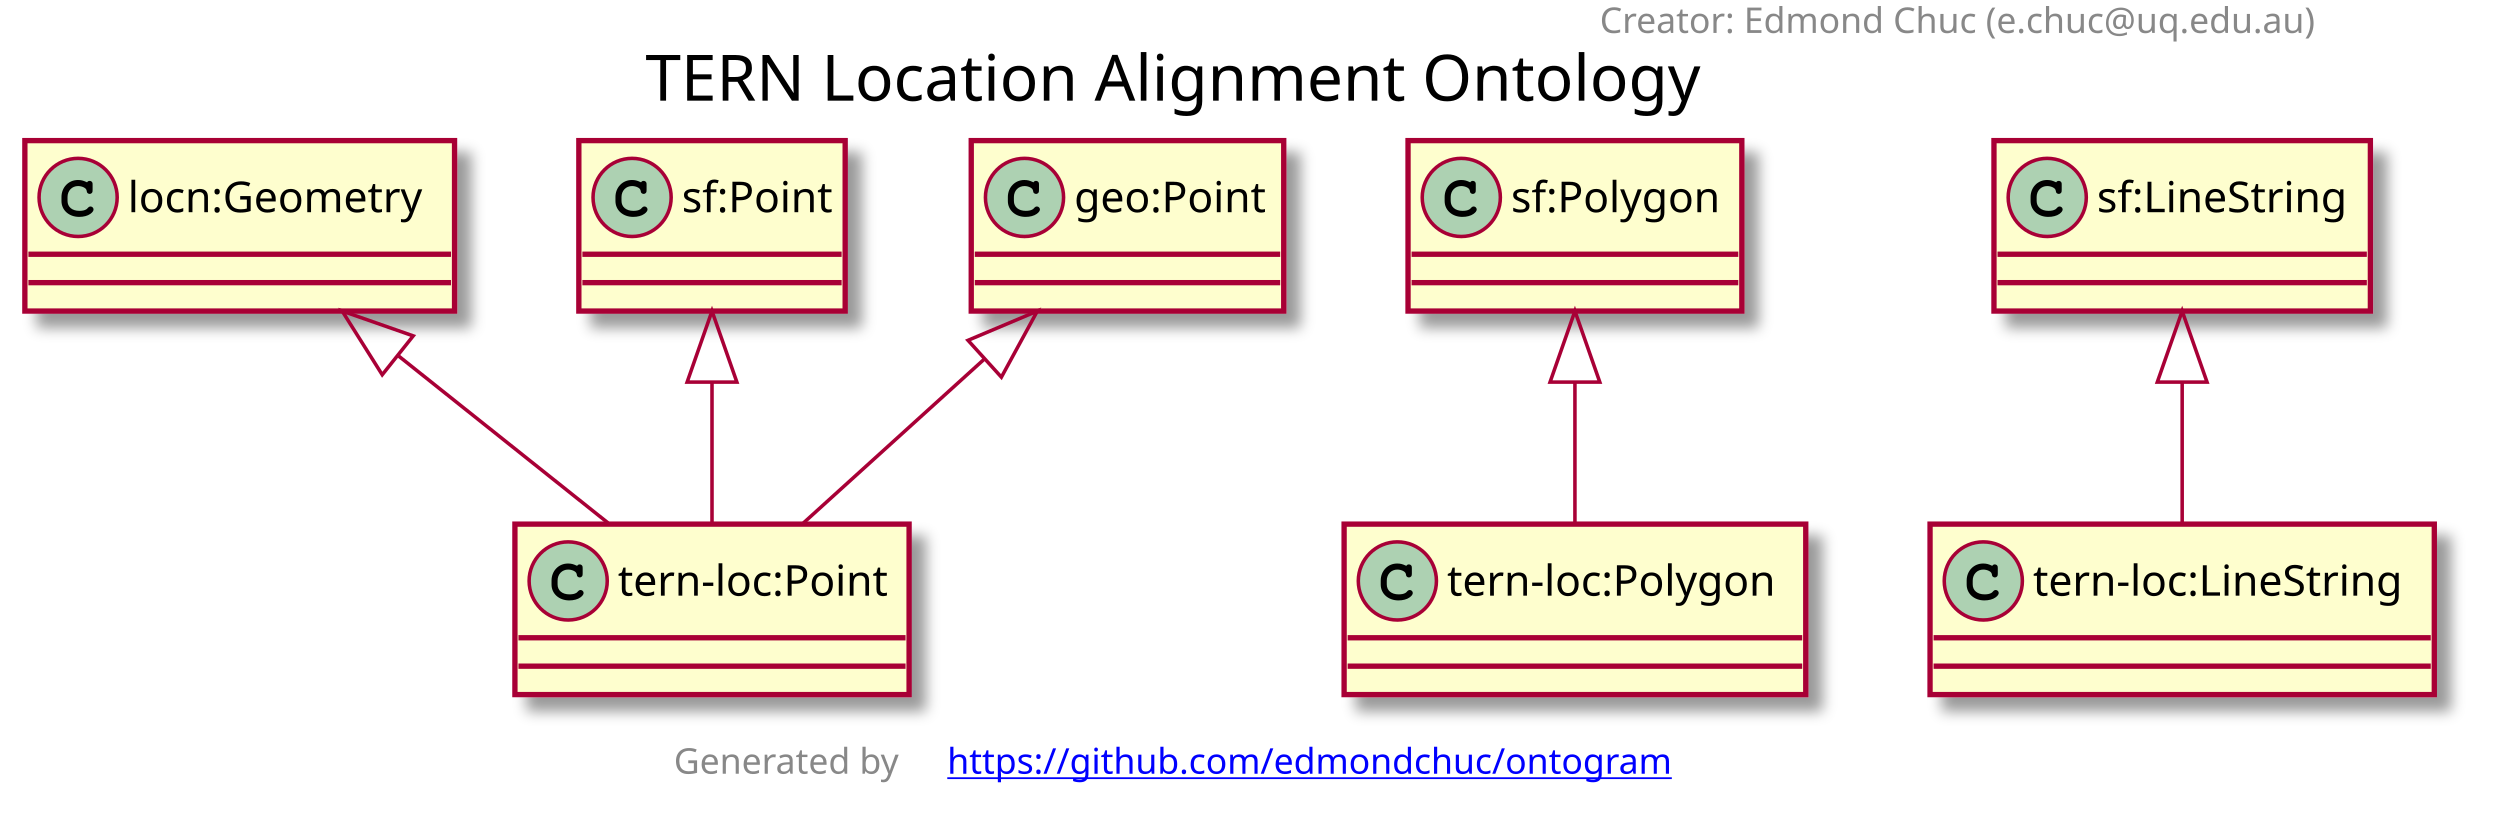
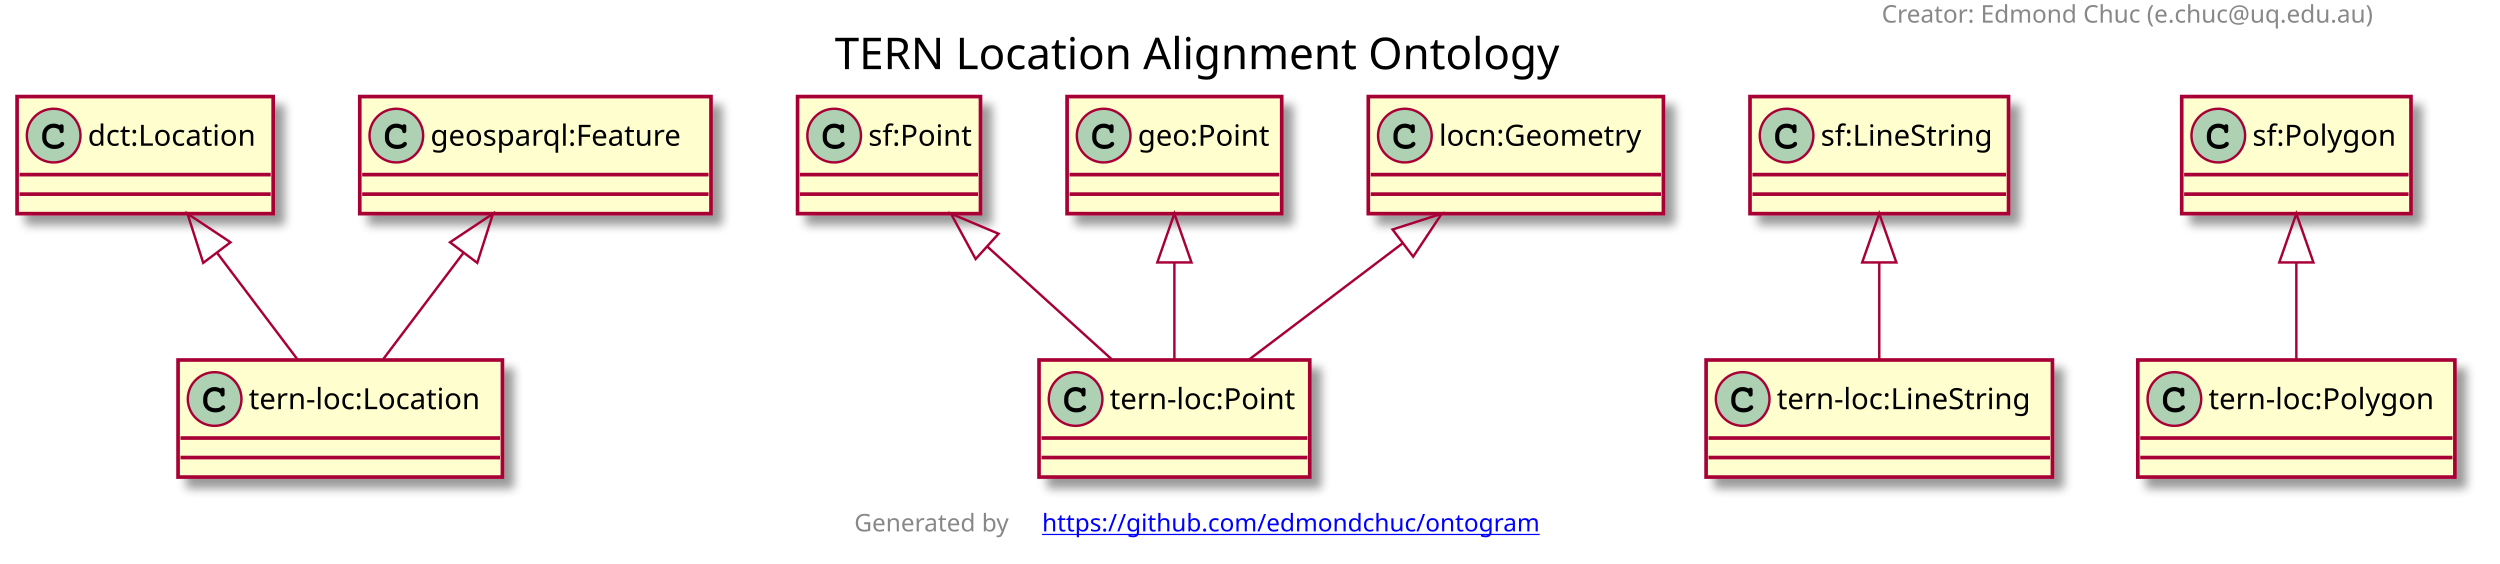
- <svg xmlns="http://www.w3.org/2000/svg" xmlns:xlink="http://www.w3.org/1999/xlink" contentScriptType="application/ecmascript" contentStyleType="text/css" height="231px" preserveAspectRatio="none" style="width:704px;height:231px;" version="1.1" viewBox="0 0 704 231" width="704px" zoomAndPan="magnify">
+ <svg xmlns="http://www.w3.org/2000/svg" xmlns:xlink="http://www.w3.org/1999/xlink" contentScriptType="application/ecmascript" contentStyleType="text/css" height="231px" preserveAspectRatio="none" style="width:1025px;height:231px;" version="1.1" viewBox="0 0 1025 231" width="1025px" zoomAndPan="magnify">
  <defs>
-     <filter height="300%" id="f1gdhu4wf9fd9q" width="300%" x="-1" y="-1">
+     <filter height="300%" id="f17e8vdg9psq1k" width="300%" x="-1" y="-1">
      <feGaussianBlur result="blurOut" stdDeviation="2.0" />
      <feColorMatrix in="blurOut" result="blurOut2" type="matrix" values="0 0 0 0 0 0 0 0 0 0 0 0 0 0 0 0 0 0 .4 0" />
      <feOffset dx="4.0" dy="4.0" in="blurOut2" result="blurOut3" />
      <feBlend in="SourceGraphic" in2="blurOut3" mode="normal" />
    </filter>
  </defs>
  <g>
-     <text fill="#888888" font-family="sans-serif" font-size="10" lengthAdjust="spacingAndGlyphs" textLength="236" x="450.5" y="9.282">Creator: Edmond Chuc (e.chuc@uq.edu.au)</text>
-     <text fill="#000000" font-family="sans-serif" font-size="18" lengthAdjust="spacingAndGlyphs" textLength="323" x="181.75" y="28.349">TERN Location Alignment Ontology</text>
-     <rect fill="#FEFECE" filter="url(#f1gdhu4wf9fd9q)" height="48" id="locn:Geometry" style="stroke: #A80036; stroke-width: 1.5;" width="121" x="7" y="39.594" />
+     <text fill="#888888" font-family="sans-serif" font-size="10" lengthAdjust="spacingAndGlyphs" textLength="236" x="771.5" y="9.282">Creator: Edmond Chuc (e.chuc@uq.edu.au)</text>
+     <text fill="#000000" font-family="sans-serif" font-size="18" lengthAdjust="spacingAndGlyphs" textLength="323" x="342.25" y="28.349">TERN Location Alignment Ontology</text>
+     <rect fill="#FEFECE" filter="url(#f17e8vdg9psq1k)" height="48" id="dct:Location" style="stroke: #A80036; stroke-width: 1.5;" width="105" x="7" y="39.594" />
    <ellipse cx="22" cy="55.594" fill="#ADD1B2" rx="11" ry="11" style="stroke: #A80036; stroke-width: 1.0;" />
    <path d="M24.344,51.266 C23.406,50.828 22.812,50.688 21.938,50.688 C19.312,50.688 17.312,52.766 17.312,55.484 L17.312,56.609 C17.312,59.188 19.422,61.078 22.312,61.078 C23.531,61.078 24.688,60.781 25.438,60.234 C26.016,59.828 26.344,59.375 26.344,58.984 C26.344,58.531 25.953,58.141 25.484,58.141 C25.266,58.141 25.062,58.219 24.875,58.406 C24.422,58.891 24.422,58.891 24.234,58.984 C23.812,59.25 23.125,59.375 22.359,59.375 C20.312,59.375 19.016,58.281 19.016,56.578 L19.016,55.484 C19.016,53.703 20.266,52.391 22,52.391 C22.578,52.391 23.188,52.547 23.656,52.797 C24.141,53.078 24.312,53.297 24.406,53.703 C24.469,54.109 24.5,54.234 24.641,54.359 C24.781,54.5 25.016,54.609 25.234,54.609 C25.5,54.609 25.766,54.469 25.938,54.25 C26.047,54.094 26.078,53.906 26.078,53.484 L26.078,52.062 C26.078,51.625 26.062,51.5 25.969,51.344 C25.812,51.078 25.531,50.938 25.234,50.938 C24.938,50.938 24.734,51.031 24.516,51.344 L24.344,51.266 Z " />
-     <text fill="#000000" font-family="sans-serif" font-size="12" lengthAdjust="spacingAndGlyphs" textLength="89" x="36" y="59.748">locn:Geometry</text>
-     <line style="stroke: #A80036; stroke-width: 1.5;" x1="8" x2="127" y1="71.594" y2="71.594" />
-     <line style="stroke: #A80036; stroke-width: 1.5;" x1="8" x2="127" y1="79.594" y2="79.594" />
+     <text fill="#000000" font-family="sans-serif" font-size="12" lengthAdjust="spacingAndGlyphs" textLength="73" x="36" y="59.748">dct:Location</text>
+     <line style="stroke: #A80036; stroke-width: 1.5;" x1="8" x2="111" y1="71.594" y2="71.594" />
+     <line style="stroke: #A80036; stroke-width: 1.5;" x1="8" x2="111" y1="79.594" y2="79.594" />
+     <a href="https://w3id.org/tern/ontologies/loc/Location" target="_top" title="https://w3id.org/tern/ontologies/loc/Location" xlink:actuate="onRequest" xlink:href="https://w3id.org/tern/ontologies/loc/Location" xlink:show="new" xlink:title="https://w3id.org/tern/ontologies/loc/Location" xlink:type="simple">
+       <rect codeLine="9" fill="#FEFECE" filter="url(#f17e8vdg9psq1k)" height="48" id="tern-loc:Location" style="stroke: #A80036; stroke-width: 1.5;" width="133" x="73" y="147.594" />
+       <ellipse cx="88" cy="163.594" fill="#ADD1B2" rx="11" ry="11" style="stroke: #A80036; stroke-width: 1.0;" />
+       <path d="M90.344,159.266 C89.406,158.828 88.812,158.688 87.938,158.688 C85.312,158.688 83.312,160.766 83.312,163.484 L83.312,164.609 C83.312,167.188 85.422,169.078 88.312,169.078 C89.531,169.078 90.688,168.781 91.438,168.234 C92.016,167.828 92.344,167.375 92.344,166.984 C92.344,166.531 91.953,166.141 91.484,166.141 C91.266,166.141 91.062,166.219 90.875,166.406 C90.422,166.891 90.422,166.891 90.234,166.984 C89.812,167.25 89.125,167.375 88.359,167.375 C86.312,167.375 85.016,166.281 85.016,164.578 L85.016,163.484 C85.016,161.703 86.266,160.391 88,160.391 C88.578,160.391 89.188,160.547 89.656,160.797 C90.141,161.078 90.312,161.297 90.406,161.703 C90.469,162.109 90.5,162.234 90.641,162.359 C90.781,162.5 91.016,162.609 91.234,162.609 C91.5,162.609 91.766,162.469 91.938,162.25 C92.047,162.094 92.078,161.906 92.078,161.484 L92.078,160.062 C92.078,159.625 92.062,159.5 91.969,159.344 C91.812,159.078 91.531,158.938 91.234,158.938 C90.938,158.938 90.734,159.031 90.516,159.344 L90.344,159.266 Z " />
+       <text fill="#000000" font-family="sans-serif" font-size="12" lengthAdjust="spacingAndGlyphs" textLength="101" x="102" y="167.748">tern-loc:Location</text>
+       <line style="stroke: #A80036; stroke-width: 1.5;" x1="74" x2="205" y1="179.594" y2="179.594" />
+       <line style="stroke: #A80036; stroke-width: 1.5;" x1="74" x2="205" y1="187.594" y2="187.594" />
+     </a>
+     <rect fill="#FEFECE" filter="url(#f17e8vdg9psq1k)" height="48" id="geosparql:Feature" style="stroke: #A80036; stroke-width: 1.5;" width="144" x="147.5" y="39.594" />
+     <ellipse cx="162.5" cy="55.594" fill="#ADD1B2" rx="11" ry="11" style="stroke: #A80036; stroke-width: 1.0;" />
+     <path d="M164.844,51.266 C163.906,50.828 163.312,50.688 162.438,50.688 C159.812,50.688 157.812,52.766 157.812,55.484 L157.812,56.609 C157.812,59.188 159.922,61.078 162.812,61.078 C164.031,61.078 165.188,60.781 165.938,60.234 C166.516,59.828 166.844,59.375 166.844,58.984 C166.844,58.531 166.453,58.141 165.984,58.141 C165.766,58.141 165.562,58.219 165.375,58.406 C164.922,58.891 164.922,58.891 164.734,58.984 C164.312,59.25 163.625,59.375 162.859,59.375 C160.812,59.375 159.516,58.281 159.516,56.578 L159.516,55.484 C159.516,53.703 160.766,52.391 162.5,52.391 C163.078,52.391 163.688,52.547 164.156,52.797 C164.641,53.078 164.812,53.297 164.906,53.703 C164.969,54.109 165,54.234 165.141,54.359 C165.281,54.5 165.516,54.609 165.734,54.609 C166,54.609 166.266,54.469 166.438,54.25 C166.547,54.094 166.578,53.906 166.578,53.484 L166.578,52.062 C166.578,51.625 166.562,51.5 166.469,51.344 C166.312,51.078 166.031,50.938 165.734,50.938 C165.438,50.938 165.234,51.031 165.016,51.344 L164.844,51.266 Z " />
+     <text fill="#000000" font-family="sans-serif" font-size="12" lengthAdjust="spacingAndGlyphs" textLength="112" x="176.5" y="59.748">geosparql:Feature</text>
+     <line style="stroke: #A80036; stroke-width: 1.5;" x1="148.5" x2="290.5" y1="71.594" y2="71.594" />
+     <line style="stroke: #A80036; stroke-width: 1.5;" x1="148.5" x2="290.5" y1="79.594" y2="79.594" />
+     <rect fill="#FEFECE" filter="url(#f17e8vdg9psq1k)" height="48" id="sf:Point" style="stroke: #A80036; stroke-width: 1.5;" width="75" x="327" y="39.594" />
+     <ellipse cx="342" cy="55.594" fill="#ADD1B2" rx="11" ry="11" style="stroke: #A80036; stroke-width: 1.0;" />
+     <path d="M344.344,51.266 C343.406,50.828 342.812,50.688 341.938,50.688 C339.312,50.688 337.312,52.766 337.312,55.484 L337.312,56.609 C337.312,59.188 339.422,61.078 342.312,61.078 C343.531,61.078 344.688,60.781 345.438,60.234 C346.016,59.828 346.344,59.375 346.344,58.984 C346.344,58.531 345.953,58.141 345.484,58.141 C345.266,58.141 345.062,58.219 344.875,58.406 C344.422,58.891 344.422,58.891 344.234,58.984 C343.812,59.25 343.125,59.375 342.359,59.375 C340.312,59.375 339.016,58.281 339.016,56.578 L339.016,55.484 C339.016,53.703 340.266,52.391 342,52.391 C342.578,52.391 343.188,52.547 343.656,52.797 C344.141,53.078 344.312,53.297 344.406,53.703 C344.469,54.109 344.5,54.234 344.641,54.359 C344.781,54.5 345.016,54.609 345.234,54.609 C345.5,54.609 345.766,54.469 345.938,54.25 C346.047,54.094 346.078,53.906 346.078,53.484 L346.078,52.062 C346.078,51.625 346.062,51.5 345.969,51.344 C345.812,51.078 345.531,50.938 345.234,50.938 C344.938,50.938 344.734,51.031 344.516,51.344 L344.344,51.266 Z " />
+     <text fill="#000000" font-family="sans-serif" font-size="12" lengthAdjust="spacingAndGlyphs" textLength="43" x="356" y="59.748">sf:Point</text>
+     <line style="stroke: #A80036; stroke-width: 1.5;" x1="328" x2="401" y1="71.594" y2="71.594" />
+     <line style="stroke: #A80036; stroke-width: 1.5;" x1="328" x2="401" y1="79.594" y2="79.594" />
    <a href="https://w3id.org/tern/ontologies/loc/Point" target="_top" title="https://w3id.org/tern/ontologies/loc/Point" xlink:actuate="onRequest" xlink:href="https://w3id.org/tern/ontologies/loc/Point" xlink:show="new" xlink:title="https://w3id.org/tern/ontologies/loc/Point" xlink:type="simple">
-       <rect codeLine="7" fill="#FEFECE" filter="url(#f1gdhu4wf9fd9q)" height="48" id="tern-loc:Point" style="stroke: #A80036; stroke-width: 1.5;" width="111" x="145" y="147.594" />
-       <ellipse cx="160" cy="163.594" fill="#ADD1B2" rx="11" ry="11" style="stroke: #A80036; stroke-width: 1.0;" />
-       <path d="M162.344,159.266 C161.406,158.828 160.812,158.688 159.938,158.688 C157.312,158.688 155.312,160.766 155.312,163.484 L155.312,164.609 C155.312,167.188 157.422,169.078 160.312,169.078 C161.531,169.078 162.688,168.781 163.438,168.234 C164.016,167.828 164.344,167.375 164.344,166.984 C164.344,166.531 163.953,166.141 163.484,166.141 C163.266,166.141 163.062,166.219 162.875,166.406 C162.422,166.891 162.422,166.891 162.234,166.984 C161.812,167.25 161.125,167.375 160.359,167.375 C158.312,167.375 157.016,166.281 157.016,164.578 L157.016,163.484 C157.016,161.703 158.266,160.391 160,160.391 C160.578,160.391 161.188,160.547 161.656,160.797 C162.141,161.078 162.312,161.297 162.406,161.703 C162.469,162.109 162.5,162.234 162.641,162.359 C162.781,162.5 163.016,162.609 163.234,162.609 C163.5,162.609 163.766,162.469 163.938,162.25 C164.047,162.094 164.078,161.906 164.078,161.484 L164.078,160.062 C164.078,159.625 164.062,159.5 163.969,159.344 C163.812,159.078 163.531,158.938 163.234,158.938 C162.938,158.938 162.734,159.031 162.516,159.344 L162.344,159.266 Z " />
-       <text fill="#000000" font-family="sans-serif" font-size="12" lengthAdjust="spacingAndGlyphs" textLength="79" x="174" y="167.748">tern-loc:Point</text>
-       <line style="stroke: #A80036; stroke-width: 1.5;" x1="146" x2="255" y1="179.594" y2="179.594" />
-       <line style="stroke: #A80036; stroke-width: 1.5;" x1="146" x2="255" y1="187.594" y2="187.594" />
+       <rect codeLine="11" fill="#FEFECE" filter="url(#f17e8vdg9psq1k)" height="48" id="tern-loc:Point" style="stroke: #A80036; stroke-width: 1.5;" width="111" x="426" y="147.594" />
+       <ellipse cx="441" cy="163.594" fill="#ADD1B2" rx="11" ry="11" style="stroke: #A80036; stroke-width: 1.0;" />
+       <path d="M443.344,159.266 C442.406,158.828 441.812,158.688 440.938,158.688 C438.312,158.688 436.312,160.766 436.312,163.484 L436.312,164.609 C436.312,167.188 438.422,169.078 441.312,169.078 C442.531,169.078 443.688,168.781 444.438,168.234 C445.016,167.828 445.344,167.375 445.344,166.984 C445.344,166.531 444.953,166.141 444.484,166.141 C444.266,166.141 444.062,166.219 443.875,166.406 C443.422,166.891 443.422,166.891 443.234,166.984 C442.812,167.25 442.125,167.375 441.359,167.375 C439.312,167.375 438.016,166.281 438.016,164.578 L438.016,163.484 C438.016,161.703 439.266,160.391 441,160.391 C441.578,160.391 442.188,160.547 442.656,160.797 C443.141,161.078 443.312,161.297 443.406,161.703 C443.469,162.109 443.5,162.234 443.641,162.359 C443.781,162.5 444.016,162.609 444.234,162.609 C444.5,162.609 444.766,162.469 444.938,162.25 C445.047,162.094 445.078,161.906 445.078,161.484 L445.078,160.062 C445.078,159.625 445.062,159.5 444.969,159.344 C444.812,159.078 444.531,158.938 444.234,158.938 C443.938,158.938 443.734,159.031 443.516,159.344 L443.344,159.266 Z " />
+       <text fill="#000000" font-family="sans-serif" font-size="12" lengthAdjust="spacingAndGlyphs" textLength="79" x="455" y="167.748">tern-loc:Point</text>
+       <line style="stroke: #A80036; stroke-width: 1.5;" x1="427" x2="536" y1="179.594" y2="179.594" />
+       <line style="stroke: #A80036; stroke-width: 1.5;" x1="427" x2="536" y1="187.594" y2="187.594" />
    </a>
-     <rect fill="#FEFECE" filter="url(#f1gdhu4wf9fd9q)" height="48" id="sf:Point" style="stroke: #A80036; stroke-width: 1.5;" width="75" x="163" y="39.594" />
-     <ellipse cx="178" cy="55.594" fill="#ADD1B2" rx="11" ry="11" style="stroke: #A80036; stroke-width: 1.0;" />
-     <path d="M180.344,51.266 C179.406,50.828 178.812,50.688 177.938,50.688 C175.312,50.688 173.312,52.766 173.312,55.484 L173.312,56.609 C173.312,59.188 175.422,61.078 178.312,61.078 C179.531,61.078 180.688,60.781 181.438,60.234 C182.016,59.828 182.344,59.375 182.344,58.984 C182.344,58.531 181.953,58.141 181.484,58.141 C181.266,58.141 181.062,58.219 180.875,58.406 C180.422,58.891 180.422,58.891 180.234,58.984 C179.812,59.25 179.125,59.375 178.359,59.375 C176.312,59.375 175.016,58.281 175.016,56.578 L175.016,55.484 C175.016,53.703 176.266,52.391 178,52.391 C178.578,52.391 179.188,52.547 179.656,52.797 C180.141,53.078 180.312,53.297 180.406,53.703 C180.469,54.109 180.5,54.234 180.641,54.359 C180.781,54.5 181.016,54.609 181.234,54.609 C181.5,54.609 181.766,54.469 181.938,54.25 C182.047,54.094 182.078,53.906 182.078,53.484 L182.078,52.062 C182.078,51.625 182.062,51.5 181.969,51.344 C181.812,51.078 181.531,50.938 181.234,50.938 C180.938,50.938 180.734,51.031 180.516,51.344 L180.344,51.266 Z " />
-     <text fill="#000000" font-family="sans-serif" font-size="12" lengthAdjust="spacingAndGlyphs" textLength="43" x="192" y="59.748">sf:Point</text>
-     <line style="stroke: #A80036; stroke-width: 1.5;" x1="164" x2="237" y1="71.594" y2="71.594" />
-     <line style="stroke: #A80036; stroke-width: 1.5;" x1="164" x2="237" y1="79.594" y2="79.594" />
-     <rect fill="#FEFECE" filter="url(#f1gdhu4wf9fd9q)" height="48" id="geo:Point" style="stroke: #A80036; stroke-width: 1.5;" width="88" x="273.5" y="39.594" />
-     <ellipse cx="288.5" cy="55.594" fill="#ADD1B2" rx="11" ry="11" style="stroke: #A80036; stroke-width: 1.0;" />
-     <path d="M290.844,51.266 C289.906,50.828 289.312,50.688 288.438,50.688 C285.812,50.688 283.812,52.766 283.812,55.484 L283.812,56.609 C283.812,59.188 285.922,61.078 288.812,61.078 C290.031,61.078 291.188,60.781 291.938,60.234 C292.516,59.828 292.844,59.375 292.844,58.984 C292.844,58.531 292.453,58.141 291.984,58.141 C291.766,58.141 291.562,58.219 291.375,58.406 C290.922,58.891 290.922,58.891 290.734,58.984 C290.312,59.25 289.625,59.375 288.859,59.375 C286.812,59.375 285.516,58.281 285.516,56.578 L285.516,55.484 C285.516,53.703 286.766,52.391 288.5,52.391 C289.078,52.391 289.688,52.547 290.156,52.797 C290.641,53.078 290.812,53.297 290.906,53.703 C290.969,54.109 291,54.234 291.141,54.359 C291.281,54.5 291.516,54.609 291.734,54.609 C292,54.609 292.266,54.469 292.438,54.25 C292.547,54.094 292.578,53.906 292.578,53.484 L292.578,52.062 C292.578,51.625 292.562,51.5 292.469,51.344 C292.312,51.078 292.031,50.938 291.734,50.938 C291.438,50.938 291.234,51.031 291.016,51.344 L290.844,51.266 Z " />
-     <text fill="#000000" font-family="sans-serif" font-size="12" lengthAdjust="spacingAndGlyphs" textLength="56" x="302.5" y="59.748">geo:Point</text>
-     <line style="stroke: #A80036; stroke-width: 1.5;" x1="274.5" x2="360.5" y1="71.594" y2="71.594" />
-     <line style="stroke: #A80036; stroke-width: 1.5;" x1="274.5" x2="360.5" y1="79.594" y2="79.594" />
-     <rect fill="#FEFECE" filter="url(#f1gdhu4wf9fd9q)" height="48" id="sf:Polygon" style="stroke: #A80036; stroke-width: 1.5;" width="94" x="396.5" y="39.594" />
-     <ellipse cx="411.5" cy="55.594" fill="#ADD1B2" rx="11" ry="11" style="stroke: #A80036; stroke-width: 1.0;" />
-     <path d="M413.844,51.266 C412.906,50.828 412.312,50.688 411.438,50.688 C408.812,50.688 406.812,52.766 406.812,55.484 L406.812,56.609 C406.812,59.188 408.922,61.078 411.812,61.078 C413.031,61.078 414.188,60.781 414.938,60.234 C415.516,59.828 415.844,59.375 415.844,58.984 C415.844,58.531 415.453,58.141 414.984,58.141 C414.766,58.141 414.562,58.219 414.375,58.406 C413.922,58.891 413.922,58.891 413.734,58.984 C413.312,59.25 412.625,59.375 411.859,59.375 C409.812,59.375 408.516,58.281 408.516,56.578 L408.516,55.484 C408.516,53.703 409.766,52.391 411.5,52.391 C412.078,52.391 412.688,52.547 413.156,52.797 C413.641,53.078 413.812,53.297 413.906,53.703 C413.969,54.109 414,54.234 414.141,54.359 C414.281,54.5 414.516,54.609 414.734,54.609 C415,54.609 415.266,54.469 415.438,54.25 C415.547,54.094 415.578,53.906 415.578,53.484 L415.578,52.062 C415.578,51.625 415.562,51.5 415.469,51.344 C415.312,51.078 415.031,50.938 414.734,50.938 C414.438,50.938 414.234,51.031 414.016,51.344 L413.844,51.266 Z " />
-     <text fill="#000000" font-family="sans-serif" font-size="12" lengthAdjust="spacingAndGlyphs" textLength="62" x="425.5" y="59.748">sf:Polygon</text>
-     <line style="stroke: #A80036; stroke-width: 1.5;" x1="397.5" x2="489.5" y1="71.594" y2="71.594" />
-     <line style="stroke: #A80036; stroke-width: 1.5;" x1="397.5" x2="489.5" y1="79.594" y2="79.594" />
+     <rect fill="#FEFECE" filter="url(#f17e8vdg9psq1k)" height="48" id="geo:Point" style="stroke: #A80036; stroke-width: 1.5;" width="88" x="437.5" y="39.594" />
+     <ellipse cx="452.5" cy="55.594" fill="#ADD1B2" rx="11" ry="11" style="stroke: #A80036; stroke-width: 1.0;" />
+     <path d="M454.844,51.266 C453.906,50.828 453.312,50.688 452.438,50.688 C449.812,50.688 447.812,52.766 447.812,55.484 L447.812,56.609 C447.812,59.188 449.922,61.078 452.812,61.078 C454.031,61.078 455.188,60.781 455.938,60.234 C456.516,59.828 456.844,59.375 456.844,58.984 C456.844,58.531 456.453,58.141 455.984,58.141 C455.766,58.141 455.562,58.219 455.375,58.406 C454.922,58.891 454.922,58.891 454.734,58.984 C454.312,59.25 453.625,59.375 452.859,59.375 C450.812,59.375 449.516,58.281 449.516,56.578 L449.516,55.484 C449.516,53.703 450.766,52.391 452.5,52.391 C453.078,52.391 453.688,52.547 454.156,52.797 C454.641,53.078 454.812,53.297 454.906,53.703 C454.969,54.109 455,54.234 455.141,54.359 C455.281,54.5 455.516,54.609 455.734,54.609 C456,54.609 456.266,54.469 456.438,54.25 C456.547,54.094 456.578,53.906 456.578,53.484 L456.578,52.062 C456.578,51.625 456.562,51.5 456.469,51.344 C456.312,51.078 456.031,50.938 455.734,50.938 C455.438,50.938 455.234,51.031 455.016,51.344 L454.844,51.266 Z " />
+     <text fill="#000000" font-family="sans-serif" font-size="12" lengthAdjust="spacingAndGlyphs" textLength="56" x="466.5" y="59.748">geo:Point</text>
+     <line style="stroke: #A80036; stroke-width: 1.5;" x1="438.5" x2="524.5" y1="71.594" y2="71.594" />
+     <line style="stroke: #A80036; stroke-width: 1.5;" x1="438.5" x2="524.5" y1="79.594" y2="79.594" />
+     <rect fill="#FEFECE" filter="url(#f17e8vdg9psq1k)" height="48" id="locn:Geometry" style="stroke: #A80036; stroke-width: 1.5;" width="121" x="561" y="39.594" />
+     <ellipse cx="576" cy="55.594" fill="#ADD1B2" rx="11" ry="11" style="stroke: #A80036; stroke-width: 1.0;" />
+     <path d="M578.344,51.266 C577.406,50.828 576.812,50.688 575.938,50.688 C573.312,50.688 571.312,52.766 571.312,55.484 L571.312,56.609 C571.312,59.188 573.422,61.078 576.312,61.078 C577.531,61.078 578.688,60.781 579.438,60.234 C580.016,59.828 580.344,59.375 580.344,58.984 C580.344,58.531 579.953,58.141 579.484,58.141 C579.266,58.141 579.062,58.219 578.875,58.406 C578.422,58.891 578.422,58.891 578.234,58.984 C577.812,59.25 577.125,59.375 576.359,59.375 C574.312,59.375 573.016,58.281 573.016,56.578 L573.016,55.484 C573.016,53.703 574.266,52.391 576,52.391 C576.578,52.391 577.188,52.547 577.656,52.797 C578.141,53.078 578.312,53.297 578.406,53.703 C578.469,54.109 578.5,54.234 578.641,54.359 C578.781,54.5 579.016,54.609 579.234,54.609 C579.5,54.609 579.766,54.469 579.938,54.25 C580.047,54.094 580.078,53.906 580.078,53.484 L580.078,52.062 C580.078,51.625 580.062,51.5 579.969,51.344 C579.812,51.078 579.531,50.938 579.234,50.938 C578.938,50.938 578.734,51.031 578.516,51.344 L578.344,51.266 Z " />
+     <text fill="#000000" font-family="sans-serif" font-size="12" lengthAdjust="spacingAndGlyphs" textLength="89" x="590" y="59.748">locn:Geometry</text>
+     <line style="stroke: #A80036; stroke-width: 1.5;" x1="562" x2="681" y1="71.594" y2="71.594" />
+     <line style="stroke: #A80036; stroke-width: 1.5;" x1="562" x2="681" y1="79.594" y2="79.594" />
+     <rect fill="#FEFECE" filter="url(#f17e8vdg9psq1k)" height="48" id="sf:LineString" style="stroke: #A80036; stroke-width: 1.5;" width="106" x="717.5" y="39.594" />
+     <ellipse cx="732.5" cy="55.594" fill="#ADD1B2" rx="11" ry="11" style="stroke: #A80036; stroke-width: 1.0;" />
+     <path d="M734.844,51.266 C733.906,50.828 733.312,50.688 732.438,50.688 C729.812,50.688 727.812,52.766 727.812,55.484 L727.812,56.609 C727.812,59.188 729.922,61.078 732.812,61.078 C734.031,61.078 735.188,60.781 735.938,60.234 C736.516,59.828 736.844,59.375 736.844,58.984 C736.844,58.531 736.453,58.141 735.984,58.141 C735.766,58.141 735.562,58.219 735.375,58.406 C734.922,58.891 734.922,58.891 734.734,58.984 C734.312,59.25 733.625,59.375 732.859,59.375 C730.812,59.375 729.516,58.281 729.516,56.578 L729.516,55.484 C729.516,53.703 730.766,52.391 732.5,52.391 C733.078,52.391 733.688,52.547 734.156,52.797 C734.641,53.078 734.812,53.297 734.906,53.703 C734.969,54.109 735,54.234 735.141,54.359 C735.281,54.5 735.516,54.609 735.734,54.609 C736,54.609 736.266,54.469 736.438,54.25 C736.547,54.094 736.578,53.906 736.578,53.484 L736.578,52.062 C736.578,51.625 736.562,51.5 736.469,51.344 C736.312,51.078 736.031,50.938 735.734,50.938 C735.438,50.938 735.234,51.031 735.016,51.344 L734.844,51.266 Z " />
+     <text fill="#000000" font-family="sans-serif" font-size="12" lengthAdjust="spacingAndGlyphs" textLength="74" x="746.5" y="59.748">sf:LineString</text>
+     <line style="stroke: #A80036; stroke-width: 1.5;" x1="718.5" x2="822.5" y1="71.594" y2="71.594" />
+     <line style="stroke: #A80036; stroke-width: 1.5;" x1="718.5" x2="822.5" y1="79.594" y2="79.594" />
+     <a href="https://w3id.org/tern/ontologies/loc/LineString" target="_top" title="https://w3id.org/tern/ontologies/loc/LineString" xlink:actuate="onRequest" xlink:href="https://w3id.org/tern/ontologies/loc/LineString" xlink:show="new" xlink:title="https://w3id.org/tern/ontologies/loc/LineString" xlink:type="simple">
+       <rect codeLine="13" fill="#FEFECE" filter="url(#f17e8vdg9psq1k)" height="48" id="tern-loc:LineString" style="stroke: #A80036; stroke-width: 1.5;" width="142" x="699.5" y="147.594" />
+       <ellipse cx="714.5" cy="163.594" fill="#ADD1B2" rx="11" ry="11" style="stroke: #A80036; stroke-width: 1.0;" />
+       <path d="M716.844,159.266 C715.906,158.828 715.312,158.688 714.438,158.688 C711.812,158.688 709.812,160.766 709.812,163.484 L709.812,164.609 C709.812,167.188 711.922,169.078 714.812,169.078 C716.031,169.078 717.188,168.781 717.938,168.234 C718.516,167.828 718.844,167.375 718.844,166.984 C718.844,166.531 718.453,166.141 717.984,166.141 C717.766,166.141 717.562,166.219 717.375,166.406 C716.922,166.891 716.922,166.891 716.734,166.984 C716.312,167.25 715.625,167.375 714.859,167.375 C712.812,167.375 711.516,166.281 711.516,164.578 L711.516,163.484 C711.516,161.703 712.766,160.391 714.5,160.391 C715.078,160.391 715.688,160.547 716.156,160.797 C716.641,161.078 716.812,161.297 716.906,161.703 C716.969,162.109 717,162.234 717.141,162.359 C717.281,162.5 717.516,162.609 717.734,162.609 C718,162.609 718.266,162.469 718.438,162.25 C718.547,162.094 718.578,161.906 718.578,161.484 L718.578,160.062 C718.578,159.625 718.562,159.5 718.469,159.344 C718.312,159.078 718.031,158.938 717.734,158.938 C717.438,158.938 717.234,159.031 717.016,159.344 L716.844,159.266 Z " />
+       <text fill="#000000" font-family="sans-serif" font-size="12" lengthAdjust="spacingAndGlyphs" textLength="110" x="728.5" y="167.748">tern-loc:LineString</text>
+       <line style="stroke: #A80036; stroke-width: 1.5;" x1="700.5" x2="840.5" y1="179.594" y2="179.594" />
+       <line style="stroke: #A80036; stroke-width: 1.5;" x1="700.5" x2="840.5" y1="187.594" y2="187.594" />
+     </a>
+     <rect fill="#FEFECE" filter="url(#f17e8vdg9psq1k)" height="48" id="sf:Polygon" style="stroke: #A80036; stroke-width: 1.5;" width="94" x="894.5" y="39.594" />
+     <ellipse cx="909.5" cy="55.594" fill="#ADD1B2" rx="11" ry="11" style="stroke: #A80036; stroke-width: 1.0;" />
+     <path d="M911.844,51.266 C910.906,50.828 910.312,50.688 909.438,50.688 C906.812,50.688 904.812,52.766 904.812,55.484 L904.812,56.609 C904.812,59.188 906.922,61.078 909.812,61.078 C911.031,61.078 912.188,60.781 912.938,60.234 C913.516,59.828 913.844,59.375 913.844,58.984 C913.844,58.531 913.453,58.141 912.984,58.141 C912.766,58.141 912.562,58.219 912.375,58.406 C911.922,58.891 911.922,58.891 911.734,58.984 C911.312,59.25 910.625,59.375 909.859,59.375 C907.812,59.375 906.516,58.281 906.516,56.578 L906.516,55.484 C906.516,53.703 907.766,52.391 909.5,52.391 C910.078,52.391 910.688,52.547 911.156,52.797 C911.641,53.078 911.812,53.297 911.906,53.703 C911.969,54.109 912,54.234 912.141,54.359 C912.281,54.5 912.516,54.609 912.734,54.609 C913,54.609 913.266,54.469 913.438,54.25 C913.547,54.094 913.578,53.906 913.578,53.484 L913.578,52.062 C913.578,51.625 913.562,51.5 913.469,51.344 C913.312,51.078 913.031,50.938 912.734,50.938 C912.438,50.938 912.234,51.031 912.016,51.344 L911.844,51.266 Z " />
+     <text fill="#000000" font-family="sans-serif" font-size="12" lengthAdjust="spacingAndGlyphs" textLength="62" x="923.5" y="59.748">sf:Polygon</text>
+     <line style="stroke: #A80036; stroke-width: 1.5;" x1="895.5" x2="987.5" y1="71.594" y2="71.594" />
+     <line style="stroke: #A80036; stroke-width: 1.5;" x1="895.5" x2="987.5" y1="79.594" y2="79.594" />
    <a href="https://w3id.org/tern/ontologies/loc/Polygon" target="_top" title="https://w3id.org/tern/ontologies/loc/Polygon" xlink:actuate="onRequest" xlink:href="https://w3id.org/tern/ontologies/loc/Polygon" xlink:show="new" xlink:title="https://w3id.org/tern/ontologies/loc/Polygon" xlink:type="simple">
-       <rect codeLine="9" fill="#FEFECE" filter="url(#f1gdhu4wf9fd9q)" height="48" id="tern-loc:Polygon" style="stroke: #A80036; stroke-width: 1.5;" width="130" x="378.5" y="147.594" />
-       <ellipse cx="393.5" cy="163.594" fill="#ADD1B2" rx="11" ry="11" style="stroke: #A80036; stroke-width: 1.0;" />
-       <path d="M395.844,159.266 C394.906,158.828 394.312,158.688 393.438,158.688 C390.812,158.688 388.812,160.766 388.812,163.484 L388.812,164.609 C388.812,167.188 390.922,169.078 393.812,169.078 C395.031,169.078 396.188,168.781 396.938,168.234 C397.516,167.828 397.844,167.375 397.844,166.984 C397.844,166.531 397.453,166.141 396.984,166.141 C396.766,166.141 396.562,166.219 396.375,166.406 C395.922,166.891 395.922,166.891 395.734,166.984 C395.312,167.25 394.625,167.375 393.859,167.375 C391.812,167.375 390.516,166.281 390.516,164.578 L390.516,163.484 C390.516,161.703 391.766,160.391 393.5,160.391 C394.078,160.391 394.688,160.547 395.156,160.797 C395.641,161.078 395.812,161.297 395.906,161.703 C395.969,162.109 396,162.234 396.141,162.359 C396.281,162.5 396.516,162.609 396.734,162.609 C397,162.609 397.266,162.469 397.438,162.25 C397.547,162.094 397.578,161.906 397.578,161.484 L397.578,160.062 C397.578,159.625 397.562,159.5 397.469,159.344 C397.312,159.078 397.031,158.938 396.734,158.938 C396.438,158.938 396.234,159.031 396.016,159.344 L395.844,159.266 Z " />
-       <text fill="#000000" font-family="sans-serif" font-size="12" lengthAdjust="spacingAndGlyphs" textLength="98" x="407.5" y="167.748">tern-loc:Polygon</text>
-       <line style="stroke: #A80036; stroke-width: 1.5;" x1="379.5" x2="507.5" y1="179.594" y2="179.594" />
-       <line style="stroke: #A80036; stroke-width: 1.5;" x1="379.5" x2="507.5" y1="187.594" y2="187.594" />
+       <rect codeLine="15" fill="#FEFECE" filter="url(#f17e8vdg9psq1k)" height="48" id="tern-loc:Polygon" style="stroke: #A80036; stroke-width: 1.5;" width="130" x="876.5" y="147.594" />
+       <ellipse cx="891.5" cy="163.594" fill="#ADD1B2" rx="11" ry="11" style="stroke: #A80036; stroke-width: 1.0;" />
+       <path d="M893.844,159.266 C892.906,158.828 892.312,158.688 891.438,158.688 C888.812,158.688 886.812,160.766 886.812,163.484 L886.812,164.609 C886.812,167.188 888.922,169.078 891.812,169.078 C893.031,169.078 894.188,168.781 894.938,168.234 C895.516,167.828 895.844,167.375 895.844,166.984 C895.844,166.531 895.453,166.141 894.984,166.141 C894.766,166.141 894.562,166.219 894.375,166.406 C893.922,166.891 893.922,166.891 893.734,166.984 C893.312,167.25 892.625,167.375 891.859,167.375 C889.812,167.375 888.516,166.281 888.516,164.578 L888.516,163.484 C888.516,161.703 889.766,160.391 891.5,160.391 C892.078,160.391 892.688,160.547 893.156,160.797 C893.641,161.078 893.812,161.297 893.906,161.703 C893.969,162.109 894,162.234 894.141,162.359 C894.281,162.5 894.516,162.609 894.734,162.609 C895,162.609 895.266,162.469 895.438,162.25 C895.547,162.094 895.578,161.906 895.578,161.484 L895.578,160.062 C895.578,159.625 895.562,159.5 895.469,159.344 C895.312,159.078 895.031,158.938 894.734,158.938 C894.438,158.938 894.234,159.031 894.016,159.344 L893.844,159.266 Z " />
+       <text fill="#000000" font-family="sans-serif" font-size="12" lengthAdjust="spacingAndGlyphs" textLength="98" x="905.5" y="167.748">tern-loc:Polygon</text>
+       <line style="stroke: #A80036; stroke-width: 1.5;" x1="877.5" x2="1005.5" y1="179.594" y2="179.594" />
+       <line style="stroke: #A80036; stroke-width: 1.5;" x1="877.5" x2="1005.5" y1="187.594" y2="187.594" />
    </a>
-     <rect fill="#FEFECE" filter="url(#f1gdhu4wf9fd9q)" height="48" id="sf:LineString" style="stroke: #A80036; stroke-width: 1.5;" width="106" x="561.5" y="39.594" />
-     <ellipse cx="576.5" cy="55.594" fill="#ADD1B2" rx="11" ry="11" style="stroke: #A80036; stroke-width: 1.0;" />
-     <path d="M578.844,51.266 C577.906,50.828 577.312,50.688 576.438,50.688 C573.812,50.688 571.812,52.766 571.812,55.484 L571.812,56.609 C571.812,59.188 573.922,61.078 576.812,61.078 C578.031,61.078 579.188,60.781 579.938,60.234 C580.516,59.828 580.844,59.375 580.844,58.984 C580.844,58.531 580.453,58.141 579.984,58.141 C579.766,58.141 579.562,58.219 579.375,58.406 C578.922,58.891 578.922,58.891 578.734,58.984 C578.312,59.25 577.625,59.375 576.859,59.375 C574.812,59.375 573.516,58.281 573.516,56.578 L573.516,55.484 C573.516,53.703 574.766,52.391 576.5,52.391 C577.078,52.391 577.688,52.547 578.156,52.797 C578.641,53.078 578.812,53.297 578.906,53.703 C578.969,54.109 579,54.234 579.141,54.359 C579.281,54.5 579.516,54.609 579.734,54.609 C580,54.609 580.266,54.469 580.438,54.25 C580.547,54.094 580.578,53.906 580.578,53.484 L580.578,52.062 C580.578,51.625 580.562,51.5 580.469,51.344 C580.312,51.078 580.031,50.938 579.734,50.938 C579.438,50.938 579.234,51.031 579.016,51.344 L578.844,51.266 Z " />
-     <text fill="#000000" font-family="sans-serif" font-size="12" lengthAdjust="spacingAndGlyphs" textLength="74" x="590.5" y="59.748">sf:LineString</text>
-     <line style="stroke: #A80036; stroke-width: 1.5;" x1="562.5" x2="666.5" y1="71.594" y2="71.594" />
-     <line style="stroke: #A80036; stroke-width: 1.5;" x1="562.5" x2="666.5" y1="79.594" y2="79.594" />
-     <a href="https://w3id.org/tern/ontologies/loc/LineString" target="_top" title="https://w3id.org/tern/ontologies/loc/LineString" xlink:actuate="onRequest" xlink:href="https://w3id.org/tern/ontologies/loc/LineString" xlink:show="new" xlink:title="https://w3id.org/tern/ontologies/loc/LineString" xlink:type="simple">
-       <rect codeLine="11" fill="#FEFECE" filter="url(#f1gdhu4wf9fd9q)" height="48" id="tern-loc:LineString" style="stroke: #A80036; stroke-width: 1.5;" width="142" x="543.5" y="147.594" />
-       <ellipse cx="558.5" cy="163.594" fill="#ADD1B2" rx="11" ry="11" style="stroke: #A80036; stroke-width: 1.0;" />
-       <path d="M560.844,159.266 C559.906,158.828 559.312,158.688 558.438,158.688 C555.812,158.688 553.812,160.766 553.812,163.484 L553.812,164.609 C553.812,167.188 555.922,169.078 558.812,169.078 C560.031,169.078 561.188,168.781 561.938,168.234 C562.516,167.828 562.844,167.375 562.844,166.984 C562.844,166.531 562.453,166.141 561.984,166.141 C561.766,166.141 561.562,166.219 561.375,166.406 C560.922,166.891 560.922,166.891 560.734,166.984 C560.312,167.25 559.625,167.375 558.859,167.375 C556.812,167.375 555.516,166.281 555.516,164.578 L555.516,163.484 C555.516,161.703 556.766,160.391 558.5,160.391 C559.078,160.391 559.688,160.547 560.156,160.797 C560.641,161.078 560.812,161.297 560.906,161.703 C560.969,162.109 561,162.234 561.141,162.359 C561.281,162.5 561.516,162.609 561.734,162.609 C562,162.609 562.266,162.469 562.438,162.25 C562.547,162.094 562.578,161.906 562.578,161.484 L562.578,160.062 C562.578,159.625 562.562,159.5 562.469,159.344 C562.312,159.078 562.031,158.938 561.734,158.938 C561.438,158.938 561.234,159.031 561.016,159.344 L560.844,159.266 Z " />
-       <text fill="#000000" font-family="sans-serif" font-size="12" lengthAdjust="spacingAndGlyphs" textLength="110" x="572.5" y="167.748">tern-loc:LineString</text>
-       <line style="stroke: #A80036; stroke-width: 1.5;" x1="544.5" x2="684.5" y1="179.594" y2="179.594" />
-       <line style="stroke: #A80036; stroke-width: 1.5;" x1="544.5" x2="684.5" y1="187.594" y2="187.594" />
-     </a>
-     <path codeLine="2" d="M112.212,100.229 C131.675,115.741 153.938,133.484 171.238,147.272 " fill="none" id="locn:Geometry&lt;-tern-loc:Point" style="stroke: #A80036; stroke-width: 1.0;" />
-     <polygon fill="none" points="107.637,105.534,96.359,87.594,116.362,94.586,107.637,105.534" style="stroke: #A80036; stroke-width: 1.0;" />
-     <path codeLine="3" d="M200.5,107.617 C200.5,121.173 200.5,135.632 200.5,147.272 " fill="none" id="sf:Point&lt;-tern-loc:Point" style="stroke: #A80036; stroke-width: 1.0;" />
-     <polygon fill="none" points="193.5,107.594,200.5,87.594,207.5,107.594,193.5,107.594" style="stroke: #A80036; stroke-width: 1.0;" />
-     <path codeLine="4" d="M277.131,101.167 C260.26,116.453 241.155,133.761 226.242,147.272 " fill="none" id="geo:Point&lt;-tern-loc:Point" style="stroke: #A80036; stroke-width: 1.0;" />
-     <polygon fill="none" points="272.591,95.835,292.113,87.594,281.991,106.21,272.591,95.835" style="stroke: #A80036; stroke-width: 1.0;" />
-     <path codeLine="5" d="M443.5,107.617 C443.5,121.173 443.5,135.632 443.5,147.272 " fill="none" id="sf:Polygon&lt;-tern-loc:Polygon" style="stroke: #A80036; stroke-width: 1.0;" />
-     <polygon fill="none" points="436.5,107.594,443.5,87.594,450.5,107.594,436.5,107.594" style="stroke: #A80036; stroke-width: 1.0;" />
-     <path codeLine="6" d="M614.5,107.617 C614.5,121.173 614.5,135.632 614.5,147.272 " fill="none" id="sf:LineString&lt;-tern-loc:LineString" style="stroke: #A80036; stroke-width: 1.0;" />
-     <polygon fill="none" points="607.5,107.594,614.5,87.594,621.5,107.594,607.5,107.594" style="stroke: #A80036; stroke-width: 1.0;" />
-     <text fill="#888888" font-family="sans-serif" font-size="10" lengthAdjust="spacingAndGlyphs" textLength="74" x="189.75" y="217.876">Generated by</text>
+     <path codeLine="2" d="M89.069,103.772 C100.103,118.393 112.277,134.523 121.899,147.272 " fill="none" id="dct:Location&lt;-tern-loc:Location" style="stroke: #A80036; stroke-width: 1.0;" />
+     <polygon fill="none" points="83.32,107.775,76.859,87.594,94.494,99.341,83.32,107.775" style="stroke: #A80036; stroke-width: 1.0;" />
+     <path codeLine="3" d="M189.931,103.772 C178.897,118.393 166.723,134.523 157.101,147.272 " fill="none" id="geosparql:Feature&lt;-tern-loc:Location" style="stroke: #A80036; stroke-width: 1.0;" />
+     <polygon fill="none" points="184.506,99.341,202.141,87.594,195.68,107.775,184.506,99.341" style="stroke: #A80036; stroke-width: 1.0;" />
+     <path codeLine="4" d="M404.869,101.167 C421.74,116.453 440.845,133.761 455.758,147.272 " fill="none" id="sf:Point&lt;-tern-loc:Point" style="stroke: #A80036; stroke-width: 1.0;" />
+     <polygon fill="none" points="400.009,106.21,389.887,87.594,409.409,95.835,400.009,106.21" style="stroke: #A80036; stroke-width: 1.0;" />
+     <path codeLine="5" d="M481.5,107.617 C481.5,121.173 481.5,135.632 481.5,147.272 " fill="none" id="geo:Point&lt;-tern-loc:Point" style="stroke: #A80036; stroke-width: 1.0;" />
+     <polygon fill="none" points="474.5,107.594,481.5,87.594,488.5,107.594,474.5,107.594" style="stroke: #A80036; stroke-width: 1.0;" />
+     <path codeLine="6" d="M575.051,99.762 C554.419,115.384 530.696,133.345 512.302,147.272 " fill="none" id="locn:Geometry&lt;-tern-loc:Point" style="stroke: #A80036; stroke-width: 1.0;" />
+     <polygon fill="none" points="570.951,94.086,591.122,87.594,579.402,105.248,570.951,94.086" style="stroke: #A80036; stroke-width: 1.0;" />
+     <path codeLine="7" d="M770.5,107.617 C770.5,121.173 770.5,135.632 770.5,147.272 " fill="none" id="sf:LineString&lt;-tern-loc:LineString" style="stroke: #A80036; stroke-width: 1.0;" />
+     <polygon fill="none" points="763.5,107.594,770.5,87.594,777.5,107.594,763.5,107.594" style="stroke: #A80036; stroke-width: 1.0;" />
+     <path codeLine="8" d="M941.5,107.617 C941.5,121.173 941.5,135.632 941.5,147.272 " fill="none" id="sf:Polygon&lt;-tern-loc:Polygon" style="stroke: #A80036; stroke-width: 1.0;" />
+     <polygon fill="none" points="934.5,107.594,941.5,87.594,948.5,107.594,934.5,107.594" style="stroke: #A80036; stroke-width: 1.0;" />
+     <text fill="#888888" font-family="sans-serif" font-size="10" lengthAdjust="spacingAndGlyphs" textLength="74" x="350.25" y="217.876">Generated by</text>
    <a href="https://github.com/edmondchuc/ontogram" target="_top" title="https://github.com/edmondchuc/ontogram" xlink:actuate="onRequest" xlink:href="https://github.com/edmondchuc/ontogram" xlink:show="new" xlink:title="https://github.com/edmondchuc/ontogram" xlink:type="simple">
-       <text fill="#0000FF" font-family="sans-serif" font-size="10" lengthAdjust="spacingAndGlyphs" text-decoration="underline" textLength="230" x="266.75" y="217.876">https://github.com/edmondchuc/ontogram</text>
+       <text fill="#0000FF" font-family="sans-serif" font-size="10" lengthAdjust="spacingAndGlyphs" text-decoration="underline" textLength="230" x="427.25" y="217.876">https://github.com/edmondchuc/ontogram</text>
    </a>
  </g>
</svg>
